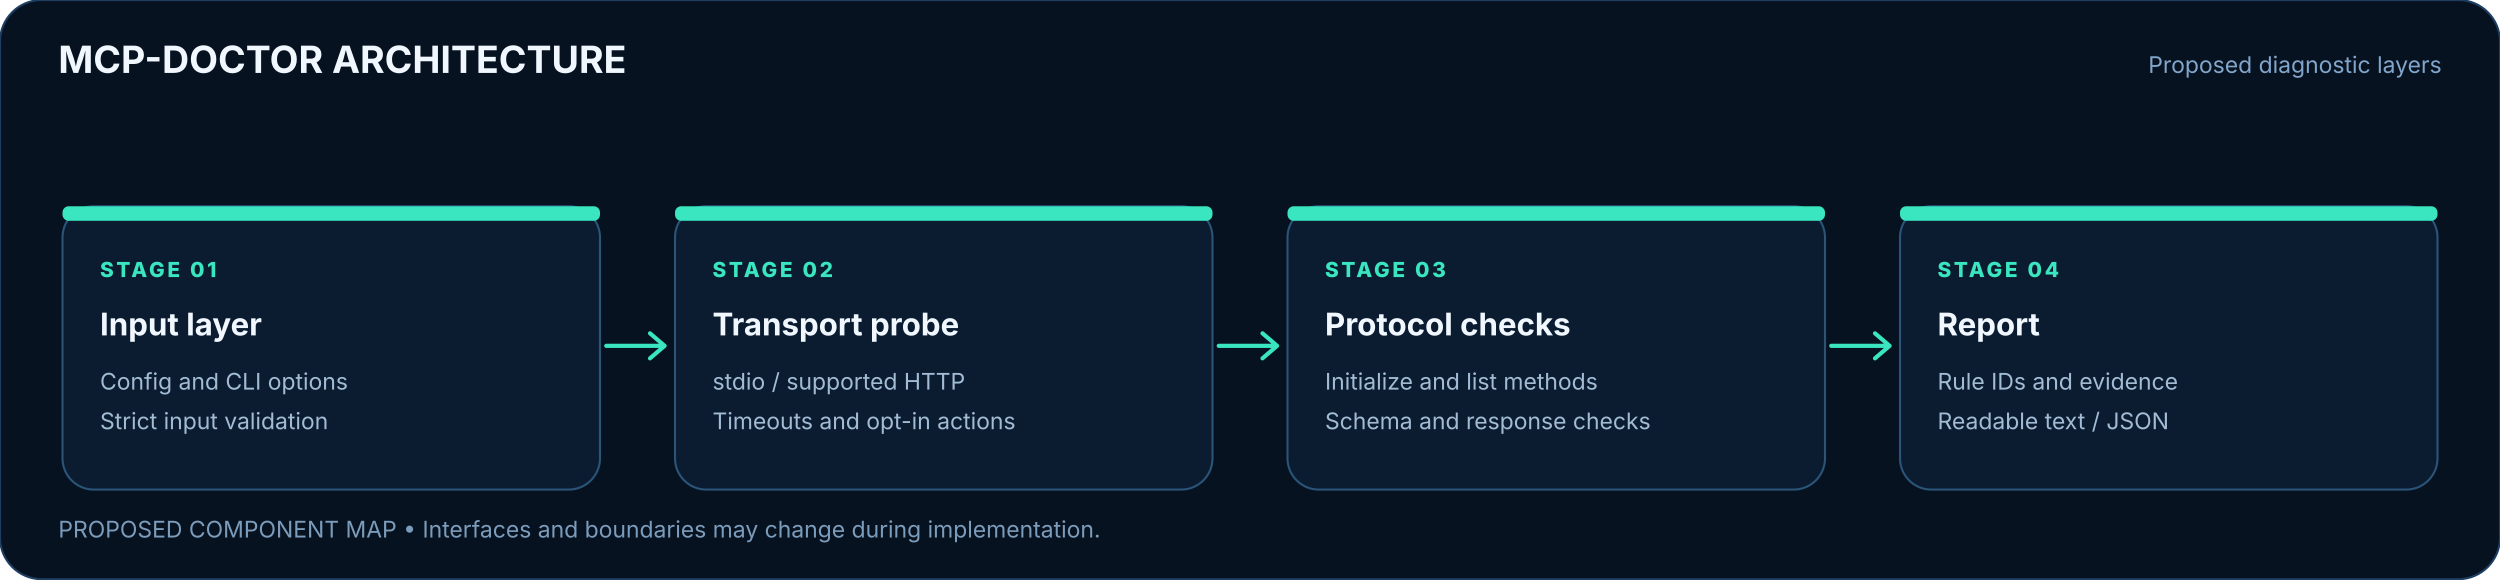
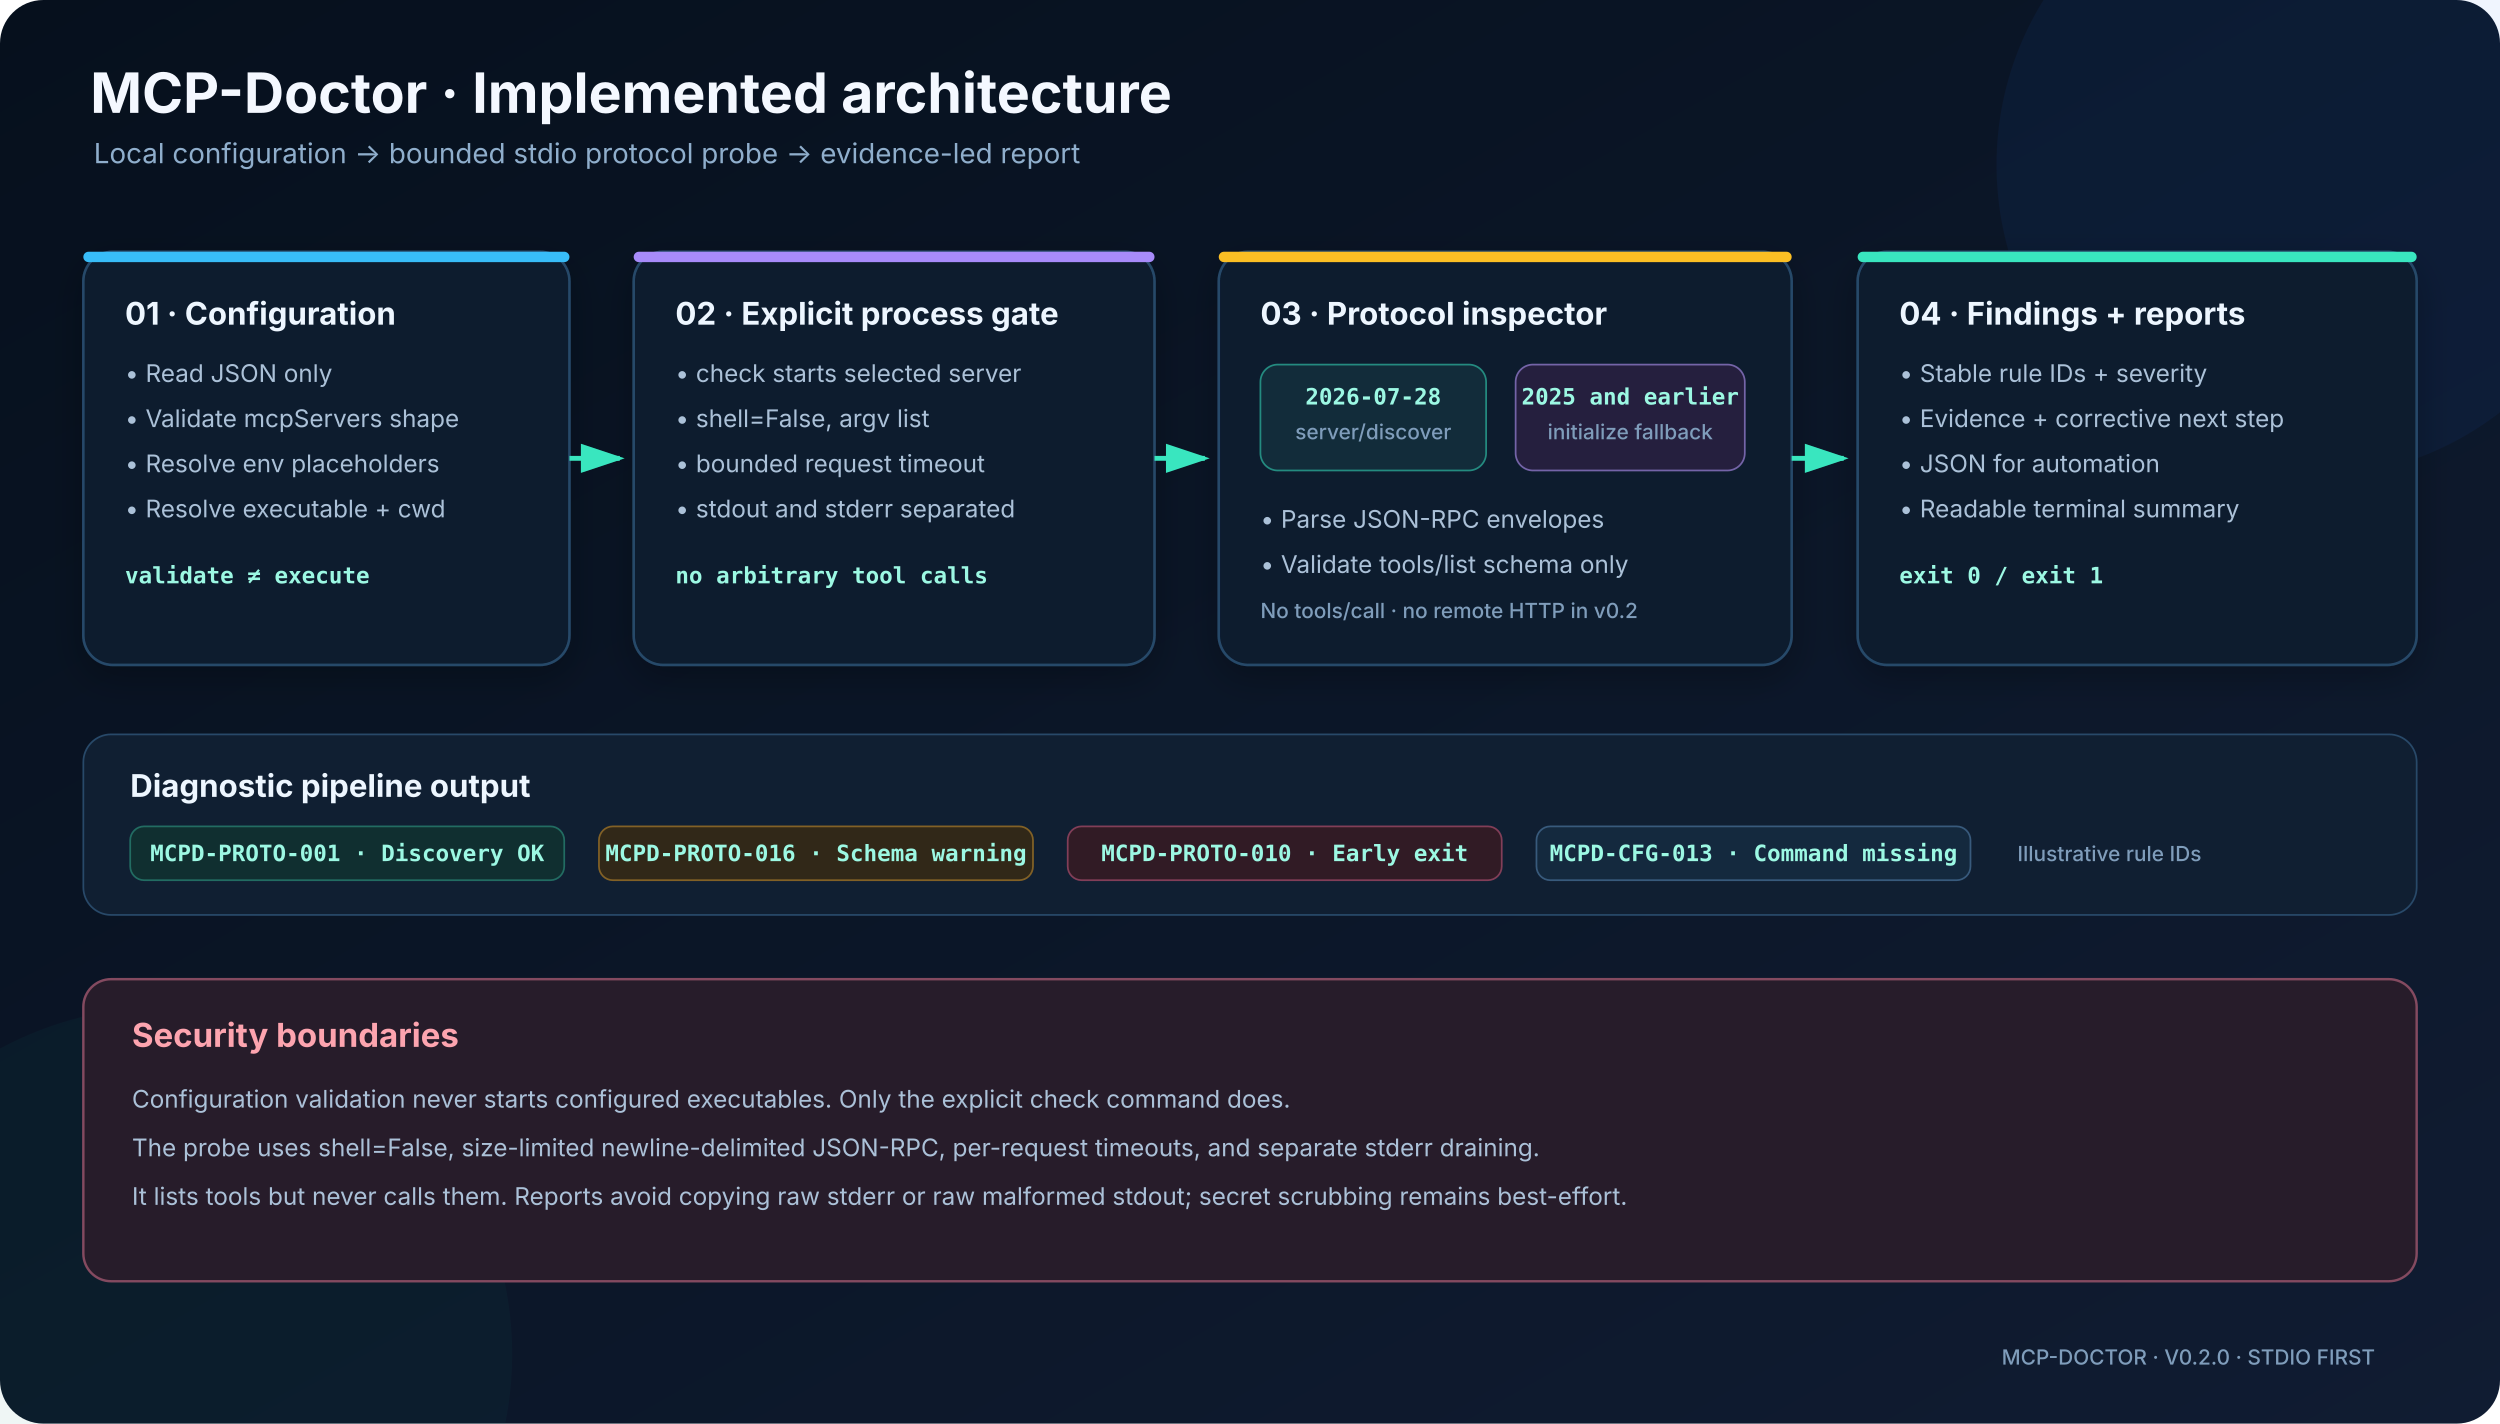
- <svg xmlns="http://www.w3.org/2000/svg" width="1200" height="278" viewBox="0 0 1200 278" role="img" aria-labelledby="title desc">
-   <rect width="1200" height="278" rx="20" fill="#071220" stroke="#1D3D61" />
-   <text x="28" y="35" fill="#F1F7FF" font-family="Inter,Arial,sans-serif" font-size="18" font-weight="750">MCP-DOCTOR ARCHITECTURE</text>
-   <text x="1172" y="35" text-anchor="end" fill="#82A6CB" font-family="Inter,Arial,sans-serif" font-size="11">Proposed diagnostic layers</text>
-   <path d="M291 166h28m-7 -6 7 6-7 6" stroke="#39E6BF" stroke-width="2" fill="none" stroke-linecap="round" stroke-linejoin="round" />
-   <path d="M585 166h28m-7 -6 7 6-7 6" stroke="#39E6BF" stroke-width="2" fill="none" stroke-linecap="round" stroke-linejoin="round" />
-   <path d="M879 166h28m-7 -6 7 6-7 6" stroke="#39E6BF" stroke-width="2" fill="none" stroke-linecap="round" stroke-linejoin="round" />
-   <g transform="translate(30 99)">
-     <rect width="258" height="136" rx="15" fill="#0B1C31" stroke="#2A5478" />
-     <rect width="258" height="7" rx="3" fill="#39E6BF" />
-     <text x="18" y="34" fill="#39E6BF" font-family="Inter,Arial,sans-serif" font-size="10" font-weight="800" letter-spacing="1.3">STAGE 01</text>
-     <text x="18" y="62" fill="#F0F7FF" font-family="Inter,Arial,sans-serif" font-size="15" font-weight="700">Input layer</text>
-     <text x="18" y="88" fill="#A2BCD4" font-family="Inter,Arial,sans-serif" font-size="11">Config and CLI options</text>
-     <text x="18" y="107" fill="#A2BCD4" font-family="Inter,Arial,sans-serif" font-size="11">Strict input validation</text>
+ <svg xmlns="http://www.w3.org/2000/svg" width="1440" height="820" viewBox="0 0 1440 820" role="img" aria-labelledby="title desc">
+   <defs>
+     <linearGradient id="bg" x1="0" y1="0" x2="1" y2="1">
+       <stop stop-color="#06101d" />
+       <stop offset="1" stop-color="#101c32" />
+     </linearGradient>
+     <linearGradient id="mint" x1="0" y1="0" x2="1" y2="1">
+       <stop stop-color="#39e6bf" />
+       <stop offset="1" stop-color="#22b8a4" />
+     </linearGradient>
+     <marker id="arr" markerWidth="10" markerHeight="10" refX="8" refY="3" orient="auto">
+       <path d="M0 0 L0 6 L9 3Z" fill="#39e6bf" />
+     </marker>
+     <filter id="shadow" x="-20%" y="-20%" width="140%" height="140%">
+       <feDropShadow dx="0" dy="7" stdDeviation="10" flood-color="#000" flood-opacity=".25" />
+     </filter>
+     <style>
+  .h{font:700 32px Inter,system-ui,sans-serif;fill:#f4f8ff}.sub{font:400 16px Inter,system-ui,sans-serif;fill:#8faecc}
+  .t{font:700 18px Inter,system-ui,sans-serif;fill:#edf6ff}.b{font:400 14px Inter,system-ui,sans-serif;fill:#abc1d8}.sm{font:500 12px Inter,system-ui,sans-serif;fill:#7f9dbb}
+  .mono{font:600 13px ui-monospace,monospace;fill:#9cf8e3}.card{fill:#0b1a2d;stroke:#284969;stroke-width:1.5}.line{fill:none;stroke:#39e6bf;stroke-width:2.8;marker-end:url(#arr)}
+  </style>
+   </defs>
+   <rect width="1440" height="820" rx="25" fill="url(#bg)" />
+   <circle cx="1330" cy="95" r="180" fill="#2563eb" opacity=".07" />
+   <circle cx="95" cy="780" r="200" fill="#0f766e" opacity=".07" />
+   <text x="52" y="65" class="h">MCP-Doctor · Implemented architecture</text>
+   <text x="54" y="94" class="sub">Local configuration → bounded stdio protocol probe → evidence-led report</text>
+   <g filter="url(#shadow)">
+     <rect x="48" y="145" width="280" height="238" rx="17" class="card" />
+     <rect x="365" y="145" width="300" height="238" rx="17" class="card" />
+     <rect x="702" y="145" width="330" height="238" rx="17" class="card" />
+     <rect x="1070" y="145" width="322" height="238" rx="17" class="card" />
  </g>
-   <g transform="translate(324 99)">
-     <rect width="258" height="136" rx="15" fill="#0B1C31" stroke="#2A5478" />
-     <rect width="258" height="7" rx="3" fill="#39E6BF" />
-     <text x="18" y="34" fill="#39E6BF" font-family="Inter,Arial,sans-serif" font-size="10" font-weight="800" letter-spacing="1.3">STAGE 02</text>
-     <text x="18" y="62" fill="#F0F7FF" font-family="Inter,Arial,sans-serif" font-size="15" font-weight="700">Transport probe</text>
-     <text x="18" y="88" fill="#A2BCD4" font-family="Inter,Arial,sans-serif" font-size="11">stdio / supported HTTP</text>
-     <text x="18" y="107" fill="#A2BCD4" font-family="Inter,Arial,sans-serif" font-size="11">Timeouts and opt-in actions</text>
-   </g>
-   <g transform="translate(618 99)">
-     <rect width="258" height="136" rx="15" fill="#0B1C31" stroke="#2A5478" />
-     <rect width="258" height="7" rx="3" fill="#39E6BF" />
-     <text x="18" y="34" fill="#39E6BF" font-family="Inter,Arial,sans-serif" font-size="10" font-weight="800" letter-spacing="1.3">STAGE 03</text>
-     <text x="18" y="62" fill="#F0F7FF" font-family="Inter,Arial,sans-serif" font-size="15" font-weight="700">Protocol checks</text>
-     <text x="18" y="88" fill="#A2BCD4" font-family="Inter,Arial,sans-serif" font-size="11">Initialize and list methods</text>
-     <text x="18" y="107" fill="#A2BCD4" font-family="Inter,Arial,sans-serif" font-size="11">Schema and response checks</text>
-   </g>
-   <g transform="translate(912 99)">
-     <rect width="258" height="136" rx="15" fill="#0B1C31" stroke="#2A5478" />
-     <rect width="258" height="7" rx="3" fill="#39E6BF" />
-     <text x="18" y="34" fill="#39E6BF" font-family="Inter,Arial,sans-serif" font-size="10" font-weight="800" letter-spacing="1.3">STAGE 04</text>
-     <text x="18" y="62" fill="#F0F7FF" font-family="Inter,Arial,sans-serif" font-size="15" font-weight="700">Report</text>
-     <text x="18" y="88" fill="#A2BCD4" font-family="Inter,Arial,sans-serif" font-size="11">Rule IDs and evidence</text>
-     <text x="18" y="107" fill="#A2BCD4" font-family="Inter,Arial,sans-serif" font-size="11">Readable text / JSON</text>
-   </g>
-   <text x="28" y="258" fill="#7C9CBB" font-family="Inter,Arial,sans-serif" font-size="11">PROPOSED COMPONENT MAP • Interfaces and boundaries may change during implementation.</text>
+   <rect x="48" y="145" width="280" height="6" rx="3" fill="#38bdf8" />
+   <rect x="365" y="145" width="300" height="6" rx="3" fill="#a78bfa" />
+   <rect x="702" y="145" width="330" height="6" rx="3" fill="#fbbf24" />
+   <rect x="1070" y="145" width="322" height="6" rx="3" fill="#39e6bf" />
+   <text x="72" y="187" class="t">01 · Configuration</text>
+   <text x="72" y="220" class="b">• Read JSON only</text>
+   <text x="72" y="246" class="b">• Validate mcpServers shape</text>
+   <text x="72" y="272" class="b">• Resolve env placeholders</text>
+   <text x="72" y="298" class="b">• Resolve executable + cwd</text>
+   <text x="72" y="336" class="mono">validate ≠ execute</text>
+   <text x="389" y="187" class="t">02 · Explicit process gate</text>
+   <text x="389" y="220" class="b">• check starts selected server</text>
+   <text x="389" y="246" class="b">• shell=False, argv list</text>
+   <text x="389" y="272" class="b">• bounded request timeout</text>
+   <text x="389" y="298" class="b">• stdout and stderr separated</text>
+   <text x="389" y="336" class="mono">no arbitrary tool calls</text>
+   <text x="726" y="187" class="t">03 · Protocol inspector</text>
+   <rect x="726" y="210" width="130" height="61" rx="10" fill="#122c3a" stroke="#248b80" />
+   <text x="791" y="233" text-anchor="middle" class="mono">2026-07-28</text>
+   <text x="791" y="253" text-anchor="middle" class="sm">server/discover</text>
+   <rect x="873" y="210" width="132" height="61" rx="10" fill="#251f3e" stroke="#7464a8" />
+   <text x="939" y="233" text-anchor="middle" class="mono">2025 and earlier</text>
+   <text x="939" y="253" text-anchor="middle" class="sm">initialize fallback</text>
+   <text x="726" y="304" class="b">• Parse JSON-RPC envelopes</text>
+   <text x="726" y="330" class="b">• Validate tools/list schema only</text>
+   <text x="726" y="356" class="sm">No tools/call · no remote HTTP in v0.2</text>
+   <text x="1094" y="187" class="t">04 · Findings + reports</text>
+   <text x="1094" y="220" class="b">• Stable rule IDs + severity</text>
+   <text x="1094" y="246" class="b">• Evidence + corrective next step</text>
+   <text x="1094" y="272" class="b">• JSON for automation</text>
+   <text x="1094" y="298" class="b">• Readable terminal summary</text>
+   <text x="1094" y="336" class="mono">exit 0 / exit 1</text>
+   <path d="M328 264 H357" class="line" />
+   <path d="M665 264 H694" class="line" />
+   <path d="M1032 264 H1062" class="line" />
+   <rect x="48" y="423" width="1344" height="104" rx="16" fill="#101f32" stroke="#284969" />
+   <text x="75" y="459" class="t">Diagnostic pipeline output</text>
+   <rect x="75" y="476" width="250" height="31" rx="8" fill="#102f30" stroke="#226c62" />
+   <text x="200" y="496" text-anchor="middle" class="mono">MCPD-PROTO-001 · Discovery OK</text>
+   <rect x="345" y="476" width="250" height="31" rx="8" fill="#312818" stroke="#826126" />
+   <text x="470" y="496" text-anchor="middle" class="mono">MCPD-PROTO-016 · Schema warning</text>
+   <rect x="615" y="476" width="250" height="31" rx="8" fill="#311b25" stroke="#823e58" />
+   <text x="740" y="496" text-anchor="middle" class="mono">MCPD-PROTO-010 · Early exit</text>
+   <rect x="885" y="476" width="250" height="31" rx="8" fill="#14293e" stroke="#385a7c" />
+   <text x="1010" y="496" text-anchor="middle" class="mono">MCPD-CFG-013 · Command missing</text>
+   <text x="1162" y="496" class="sm">Illustrative rule IDs</text>
+   <rect x="48" y="564" width="1344" height="174" rx="16" fill="#271c2a" stroke="#844a60" stroke-width="1.4" />
+   <text x="76" y="603" font-family="Inter,system-ui" font-size="19" font-weight="700" fill="#fda4af">Security boundaries</text>
+   <text x="76" y="638" class="b">Configuration validation never starts configured executables. Only the explicit check command does.</text>
+   <text x="76" y="666" class="b">The probe uses shell=False, size-limited newline-delimited JSON-RPC, per-request timeouts, and separate stderr draining.</text>
+   <text x="76" y="694" class="b">It lists tools but never calls them. Reports avoid copying raw stderr or raw malformed stdout; secret scrubbing remains best-effort.</text>
+   <text x="1368" y="786" text-anchor="end" class="sm">MCP-DOCTOR · V0.2.0 · STDIO FIRST</text>
</svg>
